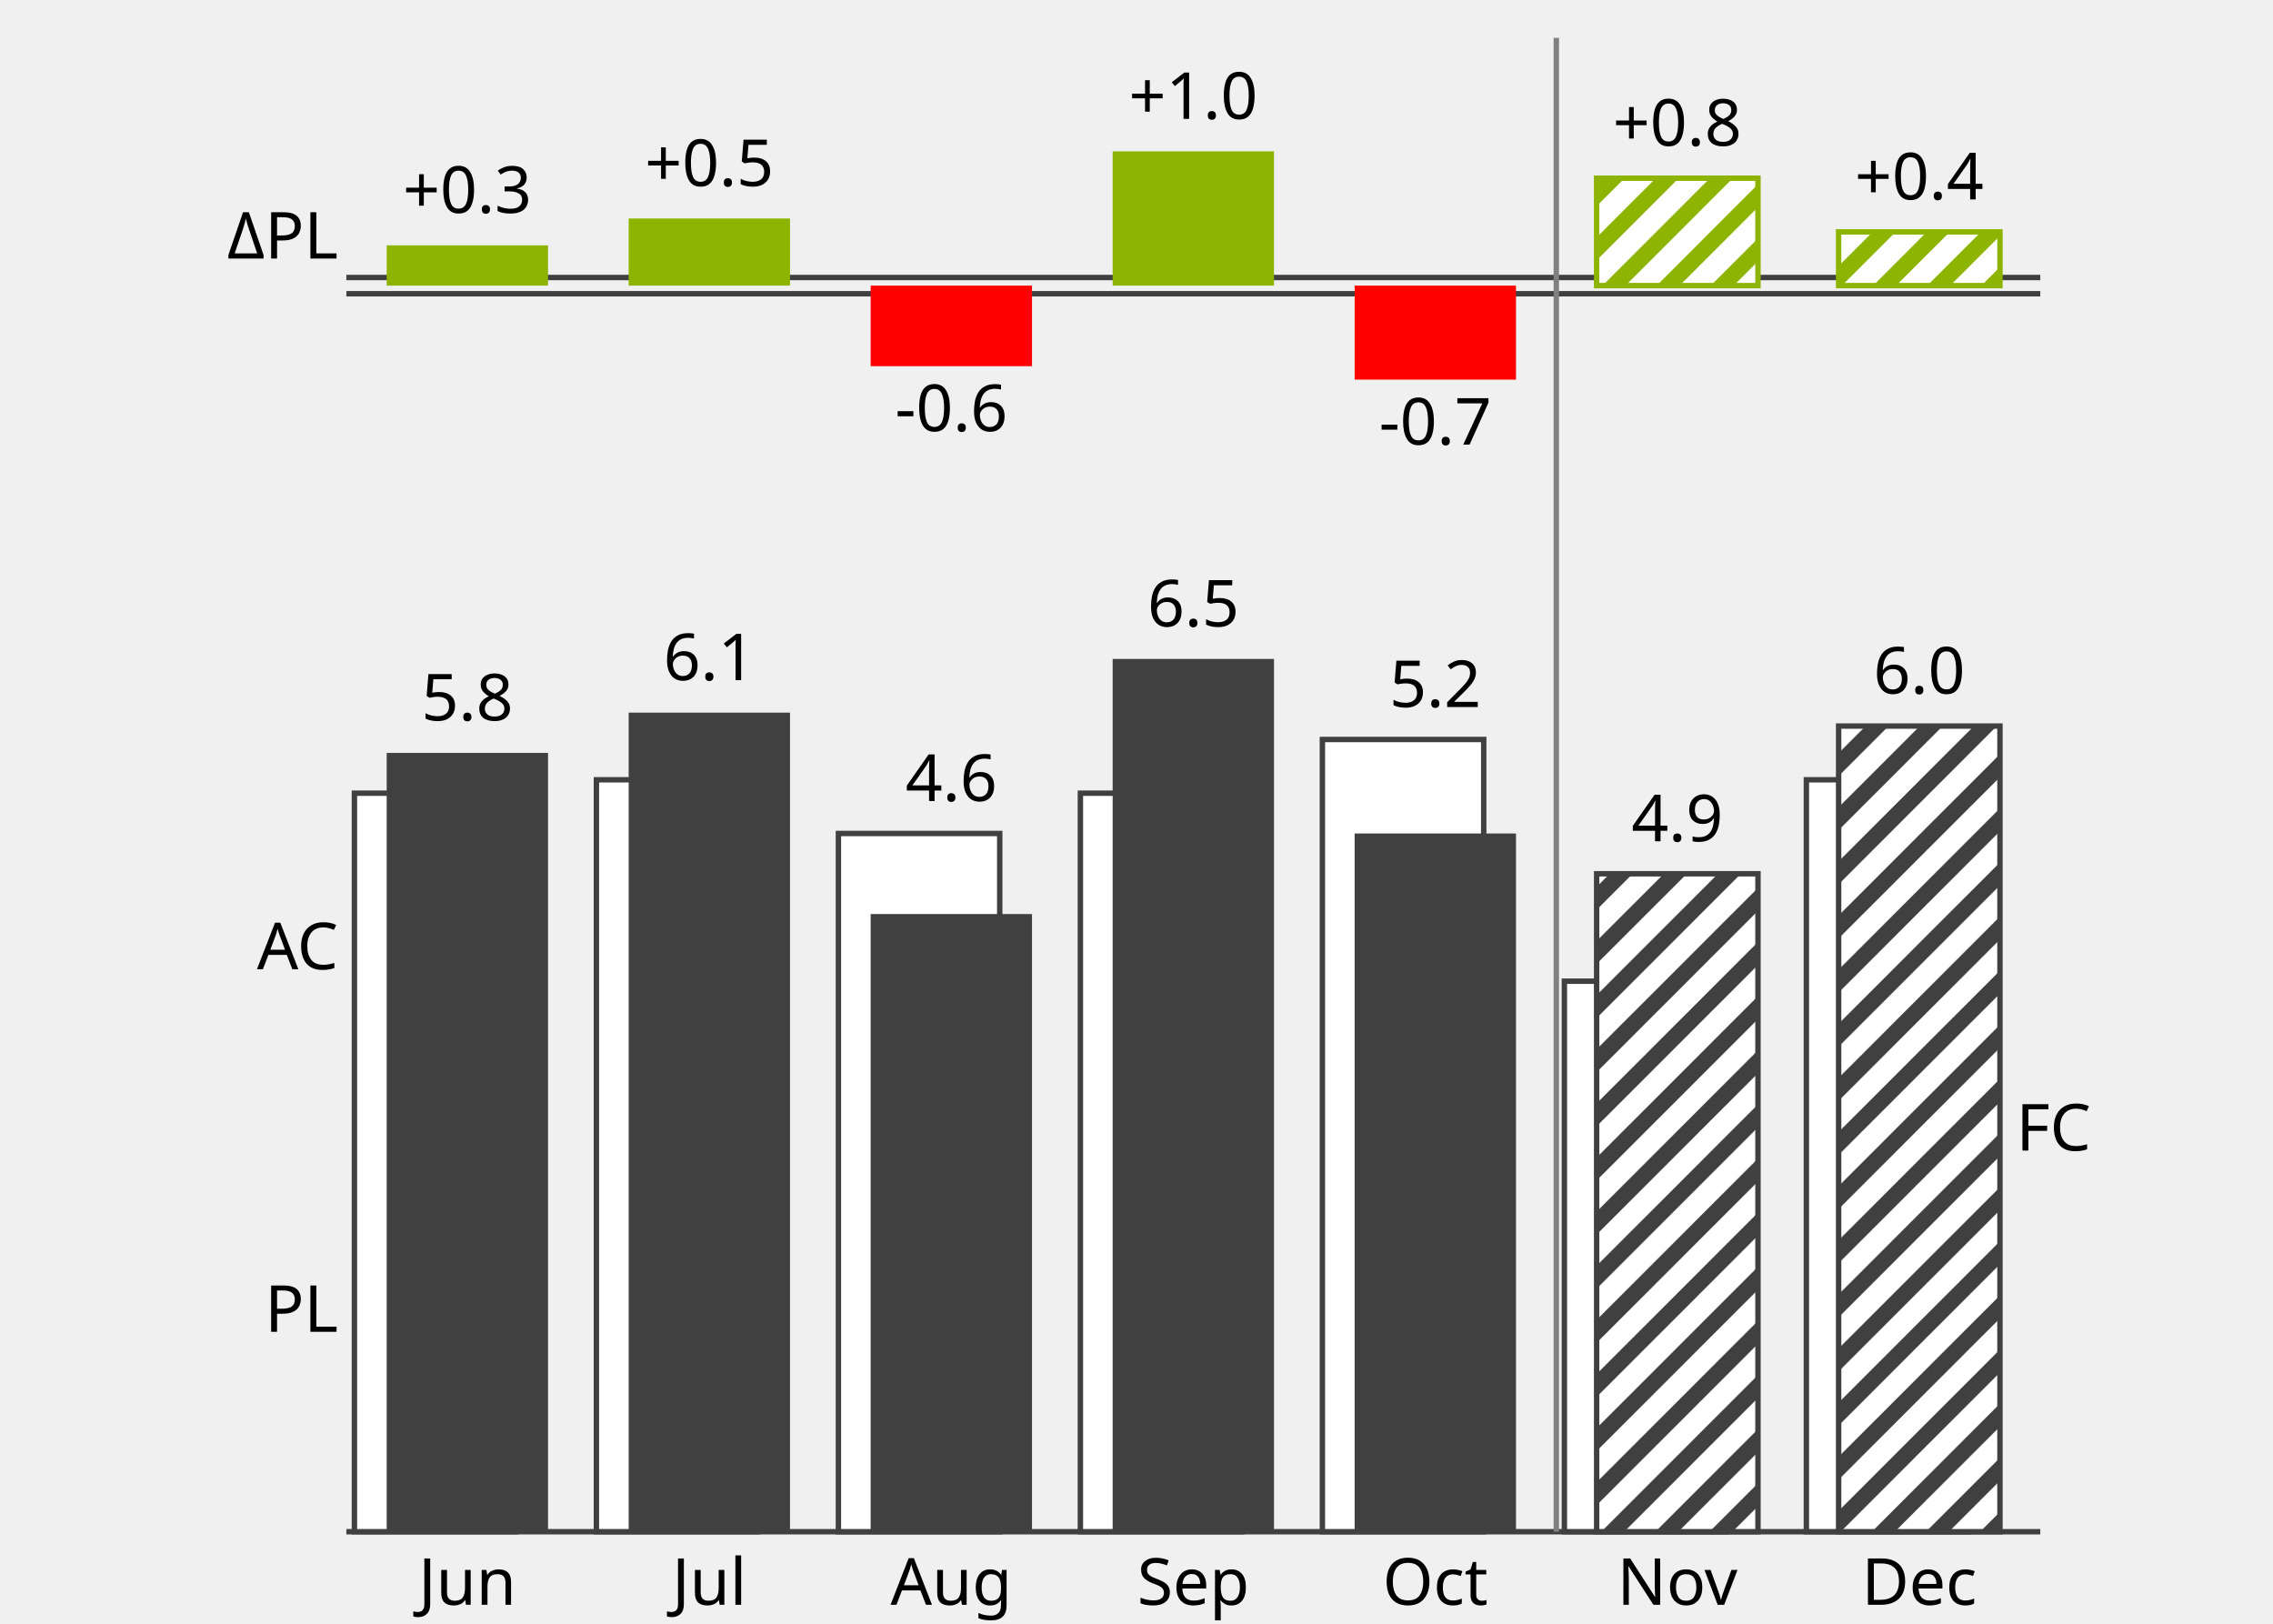
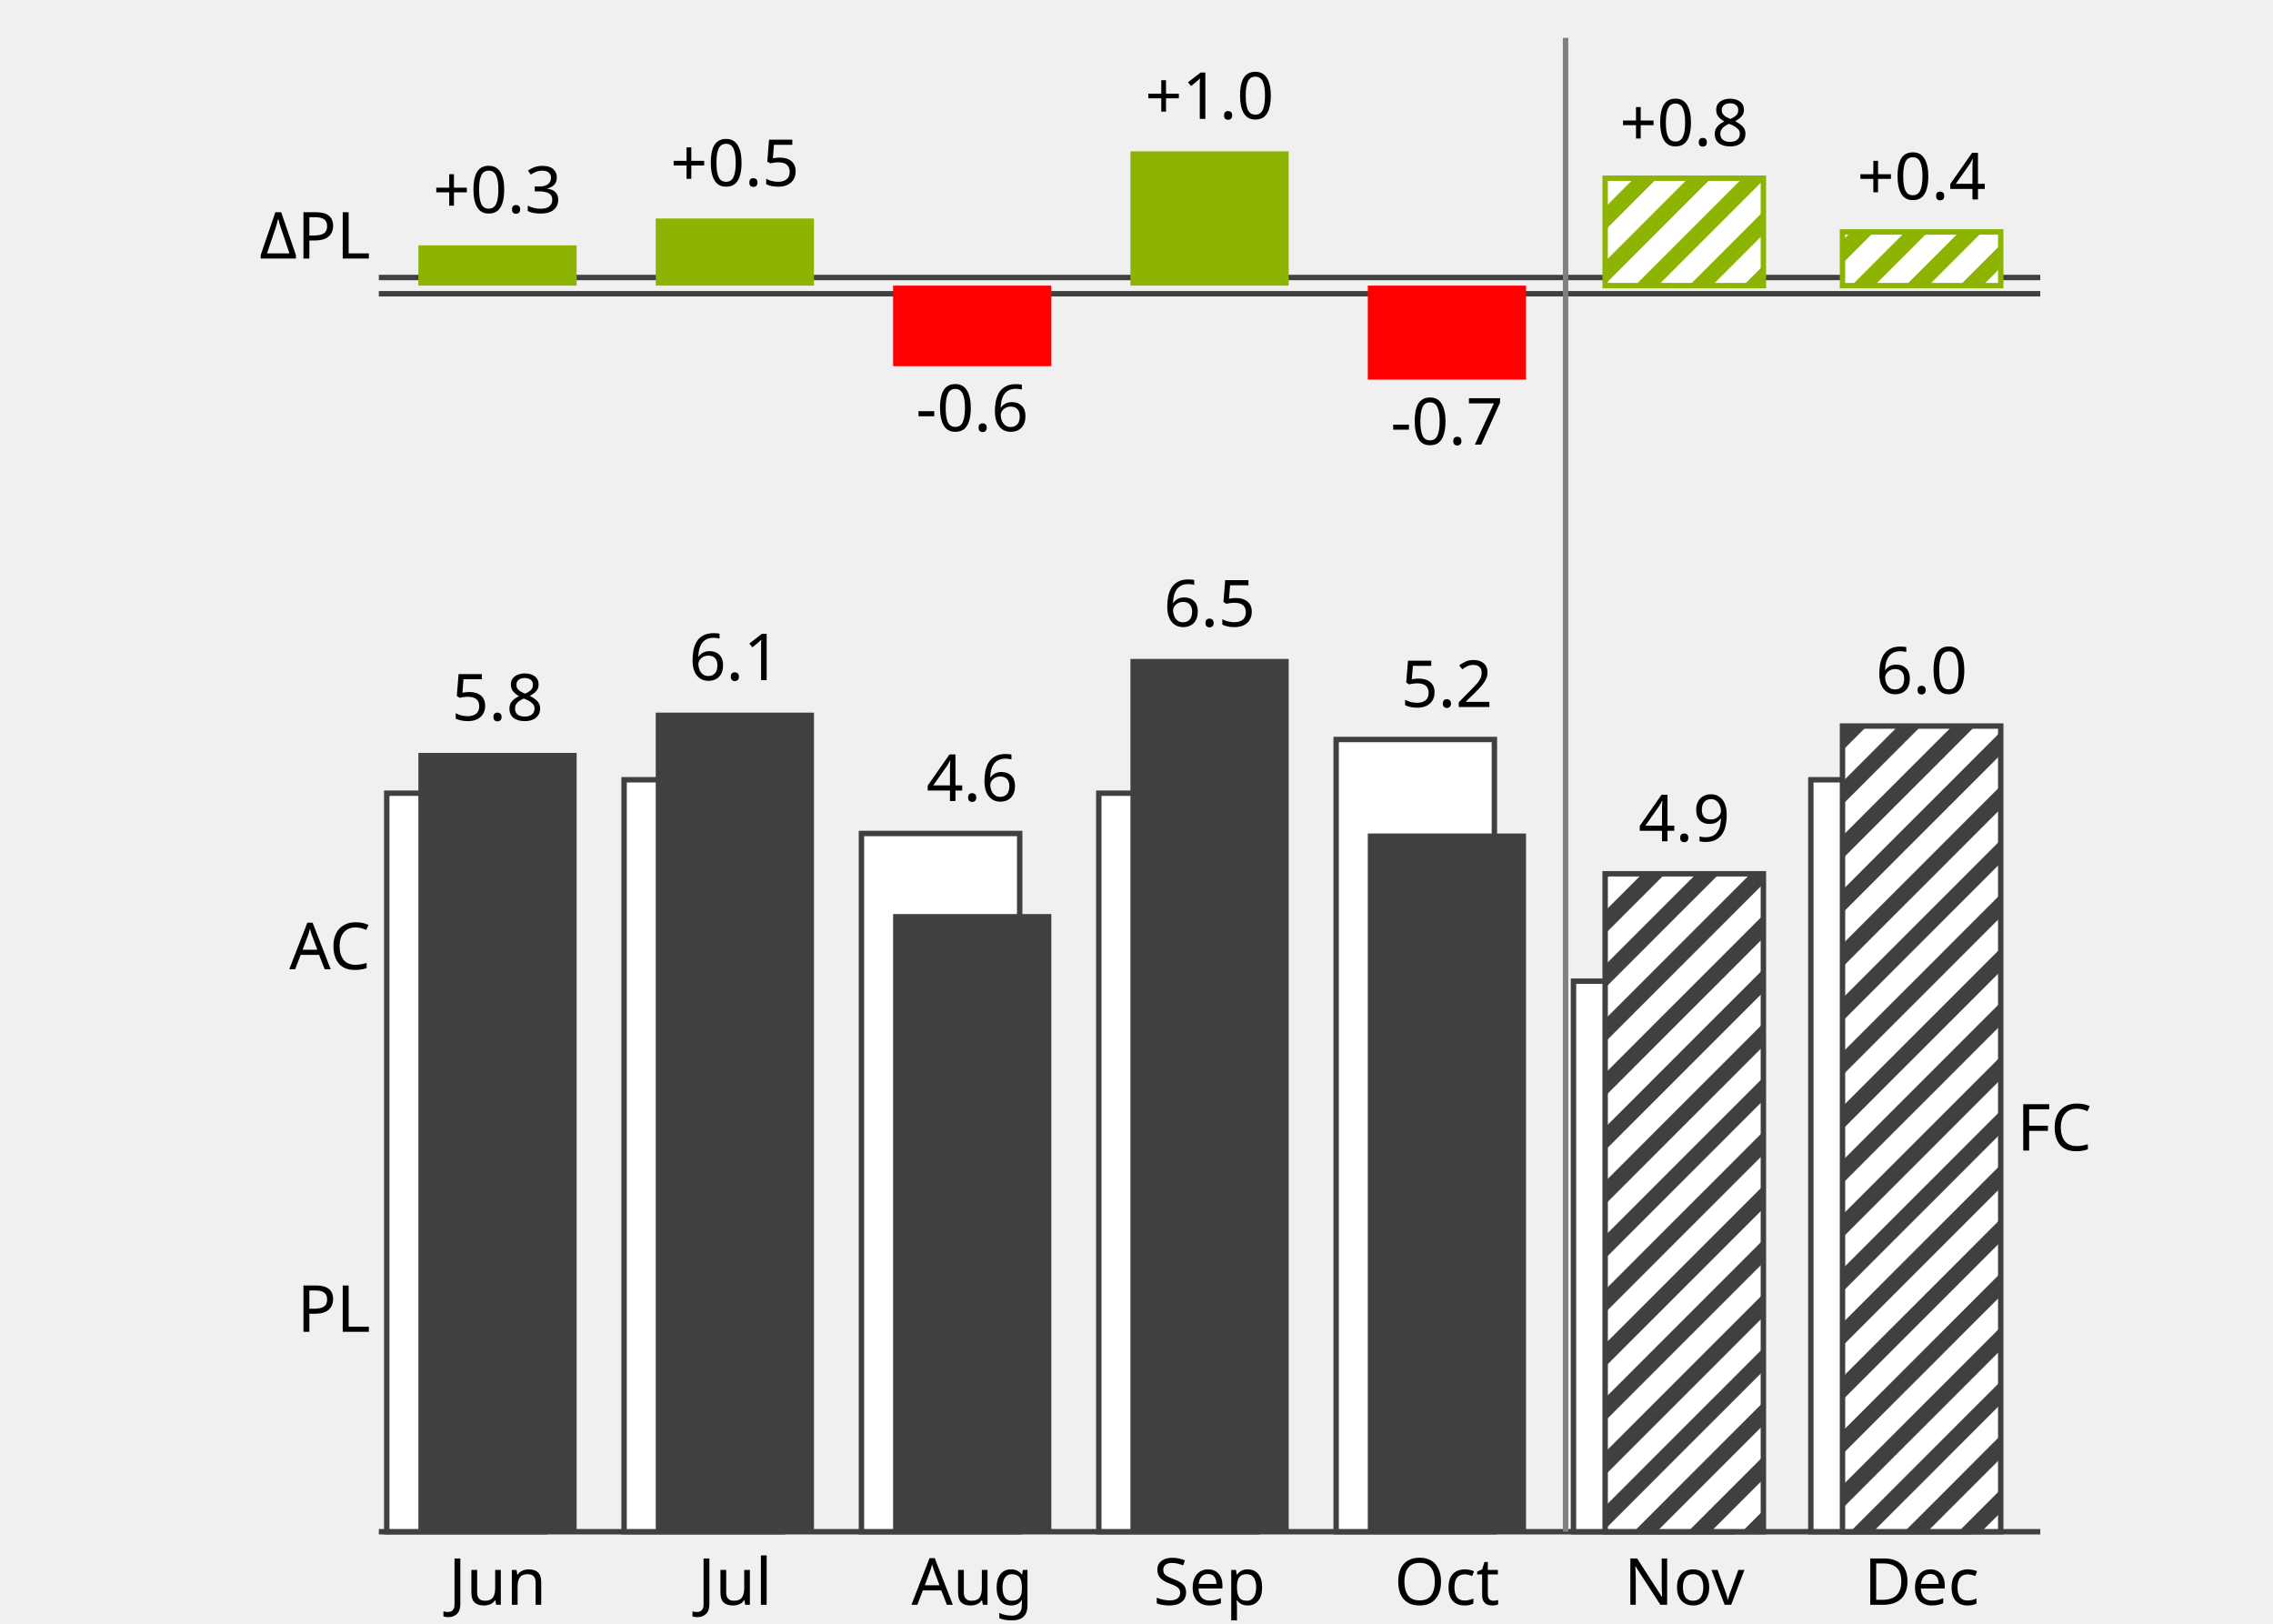
<svg xmlns="http://www.w3.org/2000/svg" version="1.1" class="marks" width="420" height="300" viewBox="0 0 420 300">
  <defs>
    <pattern id="pp-diagonal-stripe-3-404040-FFFFFF" patternUnits="userSpaceOnUse" width="10" height="10">
      <rect width="10" height="10" fill="#FFFFFF" />
      <path d="M-1,1 l2,-2 M0,10 l10,-10 M9,11 l2,-2" stroke="#404040" stroke-width="3" />
    </pattern>
    <pattern id="pp-diagonal-stripe-3-8CB400-FFFFFF" patternUnits="userSpaceOnUse" width="10" height="10">
      <rect width="10" height="10" fill="#FFFFFF" />
      <path d="M-1,1 l2,-2 M0,10 l10,-10 M9,11 l2,-2" stroke="#8CB400" stroke-width="3" />
    </pattern>
  </defs>
-   <g fill="none" stroke-miterlimit="4" transform="translate(64,7)">
+   <g fill="none" stroke-miterlimit="4" transform="translate(70,7)">
    <g class="mark-group role-frame root" role="graphics-object" aria-roledescription="group mark container">
      <g transform="translate(0,0)">
-         <path class="background" aria-hidden="true" d="M0,0h313v276h-313Z" />
+         <path class="background" aria-hidden="true" d="M0,0h307v276h-307Z" />
        <g>
          <g class="mark-group role-axis" role="graphics-symbol" aria-roledescription="axis" aria-label="X-axis for a discrete scale with 7 values: Jun, Jul, Aug, Sep, Oct, Nov, Dec">
            <g transform="translate(0.5,276.5)">
              <path class="background" aria-hidden="true" d="M0,0h0v0h0Z" pointer-events="none" />
              <g>
                <g class="mark-text role-axis-label" pointer-events="none">
-                   <text text-anchor="middle" transform="translate(21.85714,13)" font-family="Segoe UI" font-size="12px" fill="#000000" opacity="1">Jun</text>
-                   <text text-anchor="middle" transform="translate(66.57143,13)" font-family="Segoe UI" font-size="12px" fill="#000000" opacity="1">Jul</text>
-                   <text text-anchor="middle" transform="translate(111.2857,13)" font-family="Segoe UI" font-size="12px" fill="#000000" opacity="1">Aug</text>
-                   <text text-anchor="middle" transform="translate(156,13)" font-family="Segoe UI" font-size="12px" fill="#000000" opacity="1">Sep</text>
-                   <text text-anchor="middle" transform="translate(200.7143,13)" font-family="Segoe UI" font-size="12px" fill="#000000" opacity="1">Oct</text>
-                   <text text-anchor="middle" transform="translate(245.4286,13)" font-family="Segoe UI" font-size="12px" fill="#000000" opacity="1">Nov</text>
-                   <text text-anchor="middle" transform="translate(290.1429,13)" font-family="Segoe UI" font-size="12px" fill="#000000" opacity="1">Dec</text>
+                   <text text-anchor="middle" transform="translate(21.42857,13)" font-family="Segoe UI" font-size="12px" fill="#000000" opacity="1">Jun</text>
+                   <text text-anchor="middle" transform="translate(65.28571,13)" font-family="Segoe UI" font-size="12px" fill="#000000" opacity="1">Jul</text>
+                   <text text-anchor="middle" transform="translate(109.1429,13)" font-family="Segoe UI" font-size="12px" fill="#000000" opacity="1">Aug</text>
+                   <text text-anchor="middle" transform="translate(153,13)" font-family="Segoe UI" font-size="12px" fill="#000000" opacity="1">Sep</text>
+                   <text text-anchor="middle" transform="translate(196.8571,13)" font-family="Segoe UI" font-size="12px" fill="#000000" opacity="1">Oct</text>
+                   <text text-anchor="middle" transform="translate(240.7143,13)" font-family="Segoe UI" font-size="12px" fill="#000000" opacity="1">Nov</text>
+                   <text text-anchor="middle" transform="translate(284.5714,13)" font-family="Segoe UI" font-size="12px" fill="#000000" opacity="1">Dec</text>
                </g>
              </g>
              <path class="foreground" aria-hidden="true" d="" pointer-events="none" display="none" />
            </g>
          </g>
          <g class="mark-symbol role-mark layer_0_marks" role="graphics-object" aria-roledescription="symbol mark container">
-             <path aria-label="Period: Jun" role="graphics-symbol" aria-roledescription="point" transform="translate(22.35714,0)" d="M2.739,0A2.739,2.739,0,1,1,-2.739,0A2.739,2.739,0,1,1,2.739,0" stroke="#4c78a8" stroke-width="2" opacity="0" />
-             <path aria-label="Period: Jul" role="graphics-symbol" aria-roledescription="point" transform="translate(67.07143,0)" d="M2.739,0A2.739,2.739,0,1,1,-2.739,0A2.739,2.739,0,1,1,2.739,0" stroke="#4c78a8" stroke-width="2" opacity="0" />
-             <path aria-label="Period: Aug" role="graphics-symbol" aria-roledescription="point" transform="translate(111.7857,0)" d="M2.739,0A2.739,2.739,0,1,1,-2.739,0A2.739,2.739,0,1,1,2.739,0" stroke="#4c78a8" stroke-width="2" opacity="0" />
-             <path aria-label="Period: Sep" role="graphics-symbol" aria-roledescription="point" transform="translate(156.5,0)" d="M2.739,0A2.739,2.739,0,1,1,-2.739,0A2.739,2.739,0,1,1,2.739,0" stroke="#4c78a8" stroke-width="2" opacity="0" />
-             <path aria-label="Period: Oct" role="graphics-symbol" aria-roledescription="point" transform="translate(201.2143,0)" d="M2.739,0A2.739,2.739,0,1,1,-2.739,0A2.739,2.739,0,1,1,2.739,0" stroke="#4c78a8" stroke-width="2" opacity="0" />
-             <path aria-label="Period: Nov" role="graphics-symbol" aria-roledescription="point" transform="translate(245.9286,0)" d="M2.739,0A2.739,2.739,0,1,1,-2.739,0A2.739,2.739,0,1,1,2.739,0" stroke="#4c78a8" stroke-width="2" opacity="0" />
-             <path aria-label="Period: Dec" role="graphics-symbol" aria-roledescription="point" transform="translate(290.6429,0)" d="M2.739,0A2.739,2.739,0,1,1,-2.739,0A2.739,2.739,0,1,1,2.739,0" stroke="#4c78a8" stroke-width="2" opacity="0" />
+             <path aria-label="Period: Jun" role="graphics-symbol" aria-roledescription="point" transform="translate(21.92857,0)" d="M2.739,0A2.739,2.739,0,1,1,-2.739,0A2.739,2.739,0,1,1,2.739,0" stroke="#4c78a8" stroke-width="2" opacity="0" />
+             <path aria-label="Period: Jul" role="graphics-symbol" aria-roledescription="point" transform="translate(65.78571,0)" d="M2.739,0A2.739,2.739,0,1,1,-2.739,0A2.739,2.739,0,1,1,2.739,0" stroke="#4c78a8" stroke-width="2" opacity="0" />
+             <path aria-label="Period: Aug" role="graphics-symbol" aria-roledescription="point" transform="translate(109.6429,0)" d="M2.739,0A2.739,2.739,0,1,1,-2.739,0A2.739,2.739,0,1,1,2.739,0" stroke="#4c78a8" stroke-width="2" opacity="0" />
+             <path aria-label="Period: Sep" role="graphics-symbol" aria-roledescription="point" transform="translate(153.5,0)" d="M2.739,0A2.739,2.739,0,1,1,-2.739,0A2.739,2.739,0,1,1,2.739,0" stroke="#4c78a8" stroke-width="2" opacity="0" />
+             <path aria-label="Period: Oct" role="graphics-symbol" aria-roledescription="point" transform="translate(197.3571,0)" d="M2.739,0A2.739,2.739,0,1,1,-2.739,0A2.739,2.739,0,1,1,2.739,0" stroke="#4c78a8" stroke-width="2" opacity="0" />
+             <path aria-label="Period: Nov" role="graphics-symbol" aria-roledescription="point" transform="translate(241.2143,0)" d="M2.739,0A2.739,2.739,0,1,1,-2.739,0A2.739,2.739,0,1,1,2.739,0" stroke="#4c78a8" stroke-width="2" opacity="0" />
+             <path aria-label="Period: Dec" role="graphics-symbol" aria-roledescription="point" transform="translate(285.0714,0)" d="M2.739,0A2.739,2.739,0,1,1,-2.739,0A2.739,2.739,0,1,1,2.739,0" stroke="#4c78a8" stroke-width="2" opacity="0" />
          </g>
          <g class="mark-rule role-mark layer_1_marks" role="graphics-symbol" aria-roledescription="rule mark container" />
          <g class="mark-rect role-mark layer_2_marks" role="graphics-object" aria-roledescription="rect mark container">
-             <path aria-label="Period: Jun" role="graphics-symbol" aria-roledescription="bar" d="M0,0h44.714v276h-44.714Z" opacity="1" />
-             <path aria-label="Period: Jul" role="graphics-symbol" aria-roledescription="bar" d="M44.714,0h44.714v276h-44.714Z" opacity="1" />
-             <path aria-label="Period: Aug" role="graphics-symbol" aria-roledescription="bar" d="M89.429,0h44.714v276h-44.714Z" opacity="1" />
-             <path aria-label="Period: Sep" role="graphics-symbol" aria-roledescription="bar" d="M134.143,0h44.714v276h-44.714Z" opacity="1" />
-             <path aria-label="Period: Oct" role="graphics-symbol" aria-roledescription="bar" d="M178.857,0h44.714v276h-44.714Z" opacity="1" />
-             <path aria-label="Period: Nov" role="graphics-symbol" aria-roledescription="bar" d="M223.571,0h44.714v276h-44.714Z" opacity="1" />
-             <path aria-label="Period: Dec" role="graphics-symbol" aria-roledescription="bar" d="M268.286,0h44.714v276h-44.714Z" opacity="1" />
+             <path aria-label="Period: Jun" role="graphics-symbol" aria-roledescription="bar" d="M3.552713678800501e-15,0h43.857v276h-43.857Z" opacity="1" />
+             <path aria-label="Period: Jul" role="graphics-symbol" aria-roledescription="bar" d="M43.857,0h43.857v276h-43.857Z" opacity="1" />
+             <path aria-label="Period: Aug" role="graphics-symbol" aria-roledescription="bar" d="M87.714,0h43.857v276h-43.857Z" opacity="1" />
+             <path aria-label="Period: Sep" role="graphics-symbol" aria-roledescription="bar" d="M131.571,0h43.857v276h-43.857Z" opacity="1" />
+             <path aria-label="Period: Oct" role="graphics-symbol" aria-roledescription="bar" d="M175.429,0h43.857v276h-43.857Z" opacity="1" />
+             <path aria-label="Period: Nov" role="graphics-symbol" aria-roledescription="bar" d="M219.286,0h43.857v276h-43.857Z" opacity="1" />
+             <path aria-label="Period: Dec" role="graphics-symbol" aria-roledescription="bar" d="M263.143,0h43.857v276h-43.857Z" opacity="1" />
          </g>
          <g class="mark-rect role-mark layer_3_marks" role="graphics-symbol" aria-roledescription="rect mark container" />
          <g class="mark-rule role-mark layer_4_marks" role="graphics-symbol" aria-roledescription="rule mark container" />
          <g class="mark-rule role-mark layer_5_marks" role="graphics-symbol" aria-roledescription="rule mark container">
-             <line transform="translate(0,276)" x2="313" y2="0" stroke="#404040" stroke-width="1" />
+             <line transform="translate(0,276)" x2="307" y2="0" stroke="#404040" stroke-width="1" />
          </g>
          <g class="mark-rule role-mark layer_6_marks" role="graphics-symbol" aria-roledescription="rule mark container" />
          <g class="mark-rule role-mark layer_7_marks" role="graphics-symbol" aria-roledescription="rule mark container">
-             <line transform="translate(0,44.27258)" x2="313" y2="0" stroke="#404040" stroke-width="1" />
+             <line transform="translate(0,44.27258)" x2="307" y2="0" stroke="#404040" stroke-width="1" />
          </g>
          <g class="mark-rule role-mark layer_8_marks" role="graphics-symbol" aria-roledescription="rule mark container">
-             <line transform="translate(0,47.27258)" x2="313" y2="0" stroke="#404040" stroke-width="1" />
+             <line transform="translate(0,47.27258)" x2="307" y2="0" stroke="#404040" stroke-width="1" />
          </g>
          <g class="mark-rule role-mark layer_9_marks" role="graphics-object" aria-roledescription="rule mark container">
-             <line aria-label="Period: Nov" role="graphics-symbol" aria-roledescription="rule mark" transform="translate(223.5714,0)" x2="0" y2="276" stroke="#808080" stroke-width="1" />
+             <line aria-label="Period: Nov" role="graphics-symbol" aria-roledescription="rule mark" transform="translate(219.2857,0)" x2="0" y2="276" stroke="#808080" stroke-width="1" />
          </g>
          <g class="mark-rect role-mark layer_10_marks" role="graphics-object" aria-roledescription="rect mark container">
-             <path aria-label="Period: Jun" role="graphics-symbol" aria-roledescription="bar" d="M1.489,139.551h29.811v136.449h-29.811Z" fill="#FFFFFF" stroke="#404040" stroke-width="1" />
-             <path aria-label="Period: Jul" role="graphics-symbol" aria-roledescription="bar" d="M46.204,137.07h29.811v138.93h-29.811Z" fill="#FFFFFF" stroke="#404040" stroke-width="1" />
-             <path aria-label="Period: Aug" role="graphics-symbol" aria-roledescription="bar" d="M90.918,146.993h29.811v129.007h-29.811Z" fill="#FFFFFF" stroke="#404040" stroke-width="1" />
-             <path aria-label="Period: Sep" role="graphics-symbol" aria-roledescription="bar" d="M135.632,139.551h29.811v136.449h-29.811Z" fill="#FFFFFF" stroke="#404040" stroke-width="1" />
-             <path aria-label="Period: Oct" role="graphics-symbol" aria-roledescription="bar" d="M180.347,129.627h29.811v146.373h-29.811Z" fill="#FFFFFF" stroke="#404040" stroke-width="1" />
-             <path aria-label="Period: Nov" role="graphics-symbol" aria-roledescription="bar" d="M225.061,174.283h29.811v101.717h-29.811Z" fill="#FFFFFF" stroke="#404040" stroke-width="1" />
-             <path aria-label="Period: Dec" role="graphics-symbol" aria-roledescription="bar" d="M269.775,137.07h29.811v138.93h-29.811Z" fill="#FFFFFF" stroke="#404040" stroke-width="1" />
+             <path aria-label="Period: Jun" role="graphics-symbol" aria-roledescription="bar" d="M1.461,139.551h29.24v136.449h-29.24Z" fill="#FFFFFF" stroke="#404040" stroke-width="1" />
+             <path aria-label="Period: Jul" role="graphics-symbol" aria-roledescription="bar" d="M45.318,137.07h29.24v138.93h-29.24Z" fill="#FFFFFF" stroke="#404040" stroke-width="1" />
+             <path aria-label="Period: Aug" role="graphics-symbol" aria-roledescription="bar" d="M89.175,146.993h29.24v129.007h-29.24Z" fill="#FFFFFF" stroke="#404040" stroke-width="1" />
+             <path aria-label="Period: Sep" role="graphics-symbol" aria-roledescription="bar" d="M133.032,139.551h29.24v136.449h-29.24Z" fill="#FFFFFF" stroke="#404040" stroke-width="1" />
+             <path aria-label="Period: Oct" role="graphics-symbol" aria-roledescription="bar" d="M176.889,129.627h29.24v146.373h-29.24Z" fill="#FFFFFF" stroke="#404040" stroke-width="1" />
+             <path aria-label="Period: Nov" role="graphics-symbol" aria-roledescription="bar" d="M220.747,174.283h29.24v101.717h-29.24Z" fill="#FFFFFF" stroke="#404040" stroke-width="1" />
+             <path aria-label="Period: Dec" role="graphics-symbol" aria-roledescription="bar" d="M264.604,137.07h29.24v138.93h-29.24Z" fill="#FFFFFF" stroke="#404040" stroke-width="1" />
          </g>
          <g class="mark-rect role-mark layer_11_marks" role="graphics-object" aria-roledescription="rect mark container">
-             <path aria-label="Period: Nov" role="graphics-symbol" aria-roledescription="bar" d="M231.023,154.436h29.811v121.564h-29.811Z" fill="#FFFFFF" />
-             <path aria-label="Period: Dec" role="graphics-symbol" aria-roledescription="bar" d="M275.737,127.146h29.811v148.854h-29.811Z" fill="#FFFFFF" />
+             <path aria-label="Period: Nov" role="graphics-symbol" aria-roledescription="bar" d="M226.595,154.436h29.24v121.564h-29.24Z" fill="#FFFFFF" />
+             <path aria-label="Period: Dec" role="graphics-symbol" aria-roledescription="bar" d="M270.452,127.146h29.24v148.854h-29.24Z" fill="#FFFFFF" />
          </g>
          <g class="mark-rect role-mark layer_12_marks" role="graphics-object" aria-roledescription="rect mark container">
-             <path aria-label="Period: Jun; AC&amp;FC: 5.8; Δ: +0.3" role="graphics-symbol" aria-roledescription="bar" d="M7.452,132.108h29.811v143.892h-29.811Z" fill="#404040" stroke-width="1" opacity="1" />
-             <path aria-label="Period: Jul; AC&amp;FC: 6.1; Δ: +0.5" role="graphics-symbol" aria-roledescription="bar" d="M52.166,124.665h29.811v151.335h-29.811Z" fill="#404040" stroke-width="1" opacity="1" />
-             <path aria-label="Period: Aug; AC&amp;FC: 4.6; Δ: -0.6" role="graphics-symbol" aria-roledescription="bar" d="M96.88,161.879h29.811v114.121h-29.811Z" fill="#404040" stroke-width="1" opacity="1" />
-             <path aria-label="Period: Sep; AC&amp;FC: 6.5; Δ: +1.0" role="graphics-symbol" aria-roledescription="bar" d="M141.594,114.742h29.811v161.258h-29.811Z" fill="#404040" stroke-width="1" opacity="1" />
-             <path aria-label="Period: Oct; AC&amp;FC: 5.2; Δ: -0.7" role="graphics-symbol" aria-roledescription="bar" d="M186.309,146.993h29.811v129.007h-29.811Z" fill="#404040" stroke-width="1" opacity="1" />
-             <path aria-label="Period: Nov; AC&amp;FC: 4.9; Δ: +0.8" role="graphics-symbol" aria-roledescription="bar" d="M231.023,154.436h29.811v121.564h-29.811Z" fill="url(#pp-diagonal-stripe-3-404040-FFFFFF)" stroke="#404040" stroke-width="1" opacity="1" />
-             <path aria-label="Period: Dec; AC&amp;FC: 6.0; Δ: +0.4" role="graphics-symbol" aria-roledescription="bar" d="M275.737,127.146h29.811v148.854h-29.811Z" fill="url(#pp-diagonal-stripe-3-404040-FFFFFF)" stroke="#404040" stroke-width="1" opacity="1" />
+             <path aria-label="Period: Jun; AC&amp;FC: 5.8; Δ: +0.3" role="graphics-symbol" aria-roledescription="bar" d="M7.309,132.108h29.24v143.892h-29.24Z" fill="#404040" stroke-width="1" opacity="1" />
+             <path aria-label="Period: Jul; AC&amp;FC: 6.1; Δ: +0.5" role="graphics-symbol" aria-roledescription="bar" d="M51.166,124.665h29.24v151.335h-29.24Z" fill="#404040" stroke-width="1" opacity="1" />
+             <path aria-label="Period: Aug; AC&amp;FC: 4.6; Δ: -0.6" role="graphics-symbol" aria-roledescription="bar" d="M95.023,161.879h29.24v114.121h-29.24Z" fill="#404040" stroke-width="1" opacity="1" />
+             <path aria-label="Period: Sep; AC&amp;FC: 6.5; Δ: +1.0" role="graphics-symbol" aria-roledescription="bar" d="M138.88,114.742h29.24v161.258h-29.24Z" fill="#404040" stroke-width="1" opacity="1" />
+             <path aria-label="Period: Oct; AC&amp;FC: 5.2; Δ: -0.7" role="graphics-symbol" aria-roledescription="bar" d="M182.737,146.993h29.24v129.007h-29.24Z" fill="#404040" stroke-width="1" opacity="1" />
+             <path aria-label="Period: Nov; AC&amp;FC: 4.9; Δ: +0.8" role="graphics-symbol" aria-roledescription="bar" d="M226.595,154.436h29.24v121.564h-29.24Z" fill="url(#pp-diagonal-stripe-3-404040-FFFFFF)" stroke="#404040" stroke-width="1" opacity="1" />
+             <path aria-label="Period: Dec; AC&amp;FC: 6.0; Δ: +0.4" role="graphics-symbol" aria-roledescription="bar" d="M270.452,127.146h29.24v148.854h-29.24Z" fill="url(#pp-diagonal-stripe-3-404040-FFFFFF)" stroke="#404040" stroke-width="1" opacity="1" />
          </g>
          <g class="mark-symbol role-mark layer_13_marks" role="graphics-symbol" aria-roledescription="symbol mark container" />
          <g class="mark-text role-mark layer_14_marks" role="graphics-object" aria-roledescription="text mark container">
-             <text aria-label="Period: Jun" role="graphics-symbol" aria-roledescription="text mark" text-anchor="middle" transform="translate(22.35714,126.1079)" font-family="Segoe UI" font-size="12px" fill="#000000">5.8</text>
-             <text aria-label="Period: Jul" role="graphics-symbol" aria-roledescription="text mark" text-anchor="middle" transform="translate(67.07143,118.6652)" font-family="Segoe UI" font-size="12px" fill="#000000">6.1</text>
-             <text aria-label="Period: Aug" role="graphics-symbol" aria-roledescription="text mark" text-anchor="middle" transform="translate(111.7857,140.9933)" font-family="Segoe UI" font-size="12px" fill="#000000">4.6</text>
-             <text aria-label="Period: Sep" role="graphics-symbol" aria-roledescription="text mark" text-anchor="middle" transform="translate(156.5,108.7416)" font-family="Segoe UI" font-size="12px" fill="#000000">6.5</text>
-             <text aria-label="Period: Oct" role="graphics-symbol" aria-roledescription="text mark" text-anchor="middle" transform="translate(201.2143,123.627)" font-family="Segoe UI" font-size="12px" fill="#000000">5.2</text>
-             <text aria-label="Period: Nov" role="graphics-symbol" aria-roledescription="text mark" text-anchor="middle" transform="translate(245.9286,148.436)" font-family="Segoe UI" font-size="12px" fill="#000000">4.9</text>
-             <text aria-label="Period: Dec" role="graphics-symbol" aria-roledescription="text mark" text-anchor="middle" transform="translate(290.6429,121.1461)" font-family="Segoe UI" font-size="12px" fill="#000000">6.0</text>
+             <text aria-label="Period: Jun" role="graphics-symbol" aria-roledescription="text mark" text-anchor="middle" transform="translate(21.92857,126.1079)" font-family="Segoe UI" font-size="12px" fill="#000000">5.8</text>
+             <text aria-label="Period: Jul" role="graphics-symbol" aria-roledescription="text mark" text-anchor="middle" transform="translate(65.78571,118.6652)" font-family="Segoe UI" font-size="12px" fill="#000000">6.1</text>
+             <text aria-label="Period: Aug" role="graphics-symbol" aria-roledescription="text mark" text-anchor="middle" transform="translate(109.6429,140.9933)" font-family="Segoe UI" font-size="12px" fill="#000000">4.6</text>
+             <text aria-label="Period: Sep" role="graphics-symbol" aria-roledescription="text mark" text-anchor="middle" transform="translate(153.5,108.7416)" font-family="Segoe UI" font-size="12px" fill="#000000">6.5</text>
+             <text aria-label="Period: Oct" role="graphics-symbol" aria-roledescription="text mark" text-anchor="middle" transform="translate(197.3571,123.627)" font-family="Segoe UI" font-size="12px" fill="#000000">5.2</text>
+             <text aria-label="Period: Nov" role="graphics-symbol" aria-roledescription="text mark" text-anchor="middle" transform="translate(241.2143,148.436)" font-family="Segoe UI" font-size="12px" fill="#000000">4.9</text>
+             <text aria-label="Period: Dec" role="graphics-symbol" aria-roledescription="text mark" text-anchor="middle" transform="translate(285.0714,121.1461)" font-family="Segoe UI" font-size="12px" fill="#000000">6.0</text>
          </g>
          <g class="mark-symbol role-mark layer_15_marks" role="graphics-symbol" aria-roledescription="symbol mark container" />
          <g class="mark-text role-mark layer_16_marks" role="graphics-object" aria-roledescription="text mark container" />
          <g class="mark-rect role-mark layer_17_marks" role="graphics-object" aria-roledescription="rect mark container">
-             <path aria-label="Period: Jun" role="graphics-symbol" aria-roledescription="bar" d="M7.452,38.33h29.811v7.443h-29.811Z" fill="#8CB400" stroke-width="1" opacity="1" />
-             <path aria-label="Period: Jul" role="graphics-symbol" aria-roledescription="bar" d="M52.166,33.368h29.811v12.404h-29.811Z" fill="#8CB400" stroke-width="1" opacity="1" />
-             <path aria-label="Period: Aug" role="graphics-symbol" aria-roledescription="bar" d="M96.88,45.773h29.811v14.885h-29.811Z" fill="#FF0000" stroke-width="1" opacity="1" />
-             <path aria-label="Period: Sep" role="graphics-symbol" aria-roledescription="bar" d="M141.594,20.964h29.811v24.809h-29.811Z" fill="#8CB400" stroke-width="1" opacity="1" />
-             <path aria-label="Period: Oct" role="graphics-symbol" aria-roledescription="bar" d="M186.309,45.773h29.811v17.366h-29.811Z" fill="#FF0000" stroke-width="1" opacity="1" />
-             <path aria-label="Period: Nov" role="graphics-symbol" aria-roledescription="bar" d="M231.023,25.925h29.811v19.847h-29.811Z" fill="url(#pp-diagonal-stripe-3-8CB400-FFFFFF)" stroke="#8CB400" stroke-width="1" opacity="1" />
-             <path aria-label="Period: Dec" role="graphics-symbol" aria-roledescription="bar" d="M275.737,35.849h29.811v9.924h-29.811Z" fill="url(#pp-diagonal-stripe-3-8CB400-FFFFFF)" stroke="#8CB400" stroke-width="1" opacity="1" />
+             <path aria-label="Period: Jun" role="graphics-symbol" aria-roledescription="bar" d="M7.309,38.33h29.24v7.443h-29.24Z" fill="#8CB400" stroke-width="1" opacity="1" />
+             <path aria-label="Period: Jul" role="graphics-symbol" aria-roledescription="bar" d="M51.166,33.368h29.24v12.404h-29.24Z" fill="#8CB400" stroke-width="1" opacity="1" />
+             <path aria-label="Period: Aug" role="graphics-symbol" aria-roledescription="bar" d="M95.023,45.773h29.24v14.885h-29.24Z" fill="#FF0000" stroke-width="1" opacity="1" />
+             <path aria-label="Period: Sep" role="graphics-symbol" aria-roledescription="bar" d="M138.88,20.964h29.24v24.809h-29.24Z" fill="#8CB400" stroke-width="1" opacity="1" />
+             <path aria-label="Period: Oct" role="graphics-symbol" aria-roledescription="bar" d="M182.737,45.773h29.24v17.366h-29.24Z" fill="#FF0000" stroke-width="1" opacity="1" />
+             <path aria-label="Period: Nov" role="graphics-symbol" aria-roledescription="bar" d="M226.595,25.925h29.24v19.847h-29.24Z" fill="url(#pp-diagonal-stripe-3-8CB400-FFFFFF)" stroke="#8CB400" stroke-width="1" opacity="1" />
+             <path aria-label="Period: Dec" role="graphics-symbol" aria-roledescription="bar" d="M270.452,35.849h29.24v9.924h-29.24Z" fill="url(#pp-diagonal-stripe-3-8CB400-FFFFFF)" stroke="#8CB400" stroke-width="1" opacity="1" />
          </g>
          <g class="mark-text role-mark layer_18_marks" role="graphics-object" aria-roledescription="text mark container">
-             <text aria-label="Period: Jun" role="graphics-symbol" aria-roledescription="text mark" text-anchor="middle" transform="translate(22.35714,32.32989)" font-family="Segoe UI" font-size="12px" fill="#000000">+0.3</text>
-             <text aria-label="Period: Jul" role="graphics-symbol" aria-roledescription="text mark" text-anchor="middle" transform="translate(67.07143,27.36809)" font-family="Segoe UI" font-size="12px" fill="#000000">+0.5</text>
-             <text aria-label="Period: Aug" role="graphics-symbol" aria-roledescription="text mark" text-anchor="middle" transform="translate(111.7857,72.65798)" font-family="Segoe UI" font-size="12px" fill="#000000">-0.6</text>
-             <text aria-label="Period: Sep" role="graphics-symbol" aria-roledescription="text mark" text-anchor="middle" transform="translate(156.5,14.9636)" font-family="Segoe UI" font-size="12px" fill="#000000">+1.0</text>
-             <text aria-label="Period: Oct" role="graphics-symbol" aria-roledescription="text mark" text-anchor="middle" transform="translate(201.2143,75.13888)" font-family="Segoe UI" font-size="12px" fill="#000000">-0.7</text>
-             <text aria-label="Period: Nov" role="graphics-symbol" aria-roledescription="text mark" text-anchor="middle" transform="translate(245.9286,19.92539)" font-family="Segoe UI" font-size="12px" fill="#000000">+0.8</text>
-             <text aria-label="Period: Dec" role="graphics-symbol" aria-roledescription="text mark" text-anchor="middle" transform="translate(290.6429,29.84899)" font-family="Segoe UI" font-size="12px" fill="#000000">+0.4</text>
+             <text aria-label="Period: Jun" role="graphics-symbol" aria-roledescription="text mark" text-anchor="middle" transform="translate(21.92857,32.32989)" font-family="Segoe UI" font-size="12px" fill="#000000">+0.3</text>
+             <text aria-label="Period: Jul" role="graphics-symbol" aria-roledescription="text mark" text-anchor="middle" transform="translate(65.78571,27.36809)" font-family="Segoe UI" font-size="12px" fill="#000000">+0.5</text>
+             <text aria-label="Period: Aug" role="graphics-symbol" aria-roledescription="text mark" text-anchor="middle" transform="translate(109.6429,72.65798)" font-family="Segoe UI" font-size="12px" fill="#000000">-0.6</text>
+             <text aria-label="Period: Sep" role="graphics-symbol" aria-roledescription="text mark" text-anchor="middle" transform="translate(153.5,14.9636)" font-family="Segoe UI" font-size="12px" fill="#000000">+1.0</text>
+             <text aria-label="Period: Oct" role="graphics-symbol" aria-roledescription="text mark" text-anchor="middle" transform="translate(197.3571,75.13888)" font-family="Segoe UI" font-size="12px" fill="#000000">-0.7</text>
+             <text aria-label="Period: Nov" role="graphics-symbol" aria-roledescription="text mark" text-anchor="middle" transform="translate(241.2143,19.92539)" font-family="Segoe UI" font-size="12px" fill="#000000">+0.8</text>
+             <text aria-label="Period: Dec" role="graphics-symbol" aria-roledescription="text mark" text-anchor="middle" transform="translate(285.0714,29.84899)" font-family="Segoe UI" font-size="12px" fill="#000000">+0.4</text>
          </g>
          <g class="mark-text role-mark layer_19_marks" role="graphics-object" aria-roledescription="text mark container">
-             <text text-anchor="end" transform="translate(-1.510567,239.0652)" font-family="Segoe UI" font-size="12px" fill="#000000">PL</text>
+             <text text-anchor="end" transform="translate(-1.539119,239.0652)" font-family="Segoe UI" font-size="12px" fill="#000000">PL</text>
          </g>
          <g class="mark-text role-mark layer_20_marks" role="graphics-object" aria-roledescription="text mark container">
-             <text text-anchor="end" transform="translate(-1.510567,172.0809)" font-family="Segoe UI" font-size="12px" fill="#000000">AC</text>
+             <text text-anchor="end" transform="translate(-1.539119,172.0809)" font-family="Segoe UI" font-size="12px" fill="#000000">AC</text>
          </g>
          <g class="mark-text role-mark layer_21_marks" role="graphics-object" aria-roledescription="text mark container">
-             <text aria-label="Period: Dec" role="graphics-symbol" aria-roledescription="text mark" text-anchor="start" transform="translate(308.5484,205.573)" font-family="Segoe UI" font-size="12px" fill="#000000">FC</text>
+             <text aria-label="Period: Dec" role="graphics-symbol" aria-roledescription="text mark" text-anchor="start" transform="translate(302.6912,205.573)" font-family="Segoe UI" font-size="12px" fill="#000000">FC</text>
          </g>
          <g class="mark-text role-mark layer_22_marks" role="graphics-object" aria-roledescription="text mark container">
-             <text aria-label="Period: Jun" role="graphics-symbol" aria-roledescription="text mark" text-anchor="end" transform="translate(-1.510567,40.77258)" font-family="Segoe UI" font-size="12px" fill="#000000">ΔPL</text>
+             <text aria-label="Period: Jun" role="graphics-symbol" aria-roledescription="text mark" text-anchor="end" transform="translate(-1.539119,40.77258)" font-family="Segoe UI" font-size="12px" fill="#000000">ΔPL</text>
          </g>
          <g class="mark-text role-mark layer_23_marks" role="graphics-object" aria-roledescription="text mark container" />
          <g class="mark-text role-mark layer_24_marks" role="graphics-object" aria-roledescription="text mark container" />
+           <g class="mark-rule role-mark layer_25_marks" role="graphics-symbol" aria-roledescription="rule mark container" />
+           <g class="mark-rule role-mark layer_26_marks" role="graphics-symbol" aria-roledescription="rule mark container" />
+           <g class="mark-rule role-mark layer_27_marks" role="graphics-symbol" aria-roledescription="rule mark container" />
+           <g class="mark-rule role-mark layer_28_marks" role="graphics-symbol" aria-roledescription="rule mark container" />
+           <g class="mark-symbol role-mark layer_29_marks" role="graphics-symbol" aria-roledescription="symbol mark container" />
+           <g class="mark-symbol role-mark layer_30_marks" role="graphics-symbol" aria-roledescription="symbol mark container" />
+           <g class="mark-text role-mark layer_31_marks" role="graphics-object" aria-roledescription="text mark container" />
+           <g class="mark-text role-mark layer_32_marks" role="graphics-object" aria-roledescription="text mark container" />
        </g>
        <path class="foreground" aria-hidden="true" d="" display="none" />
      </g>
    </g>
  </g>
</svg>
